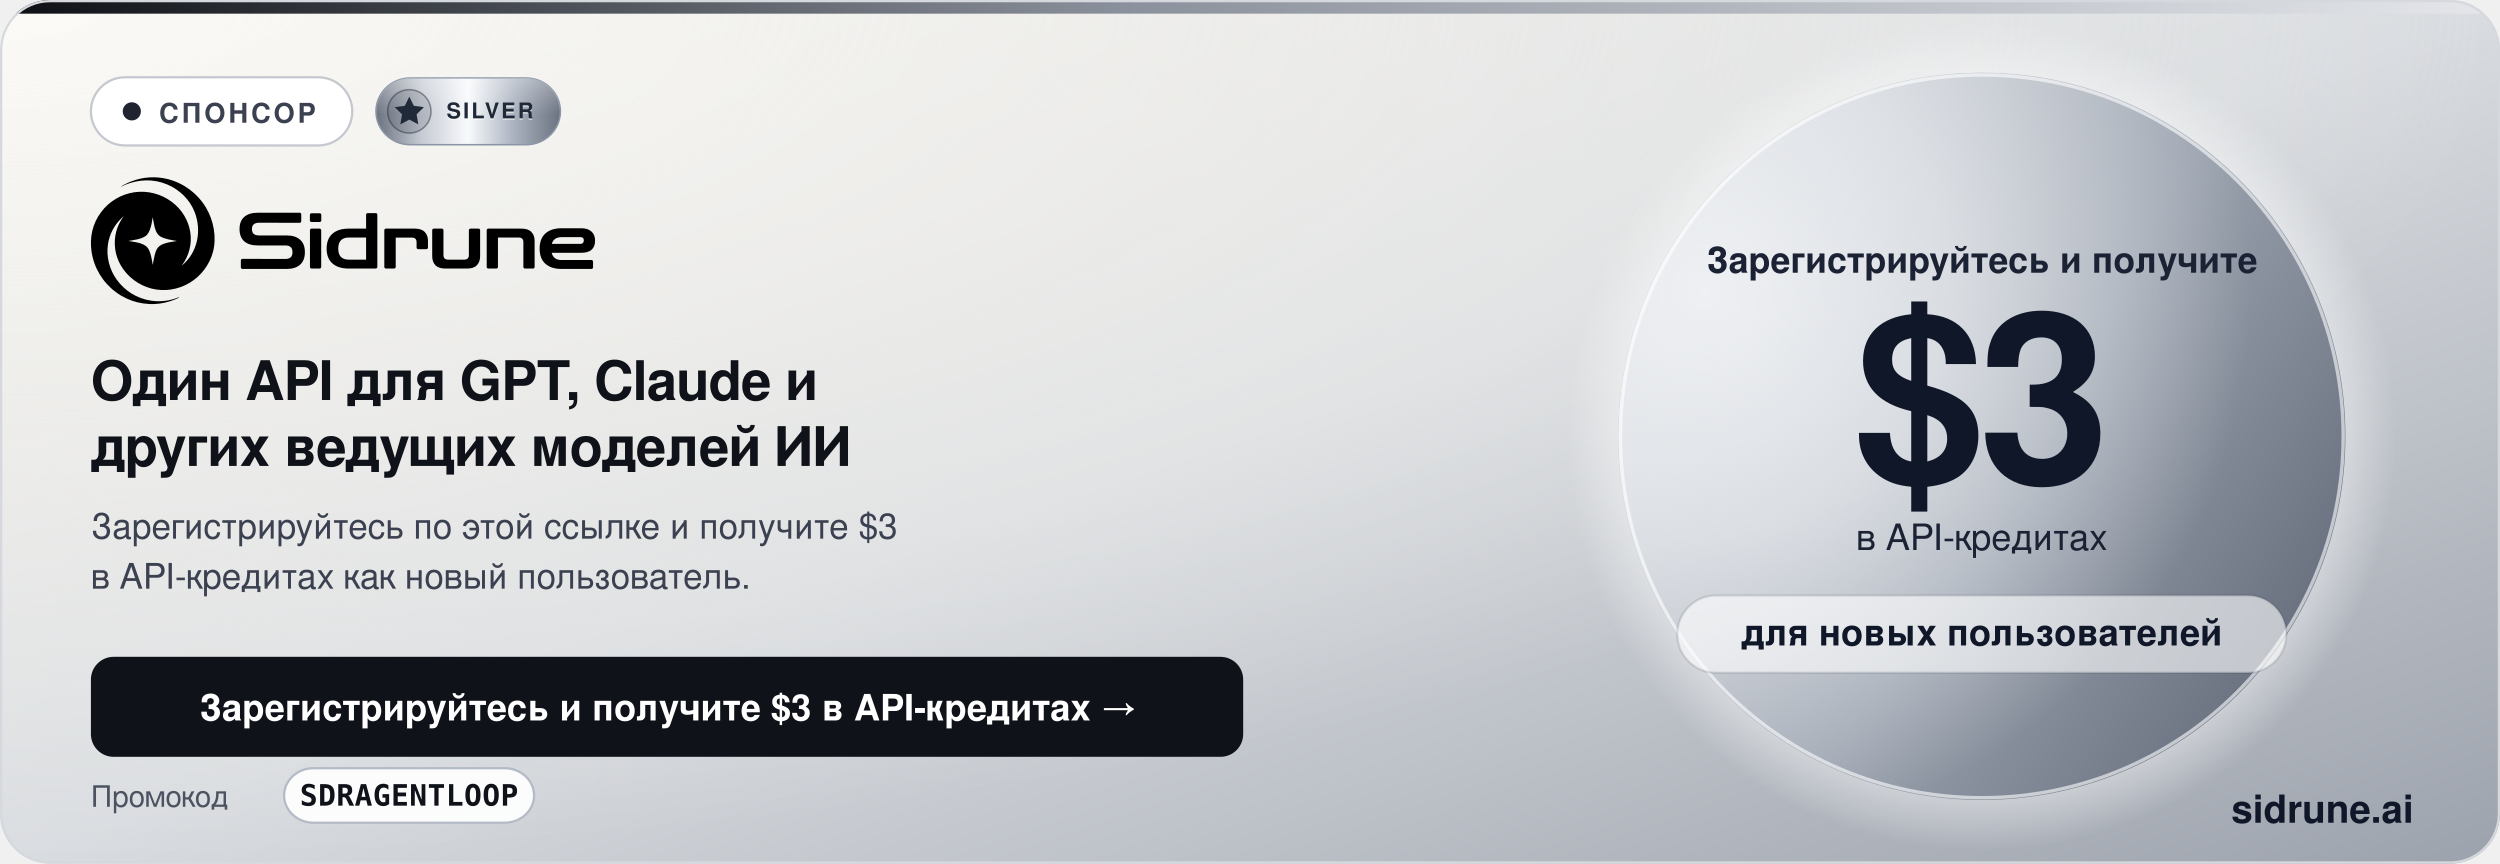
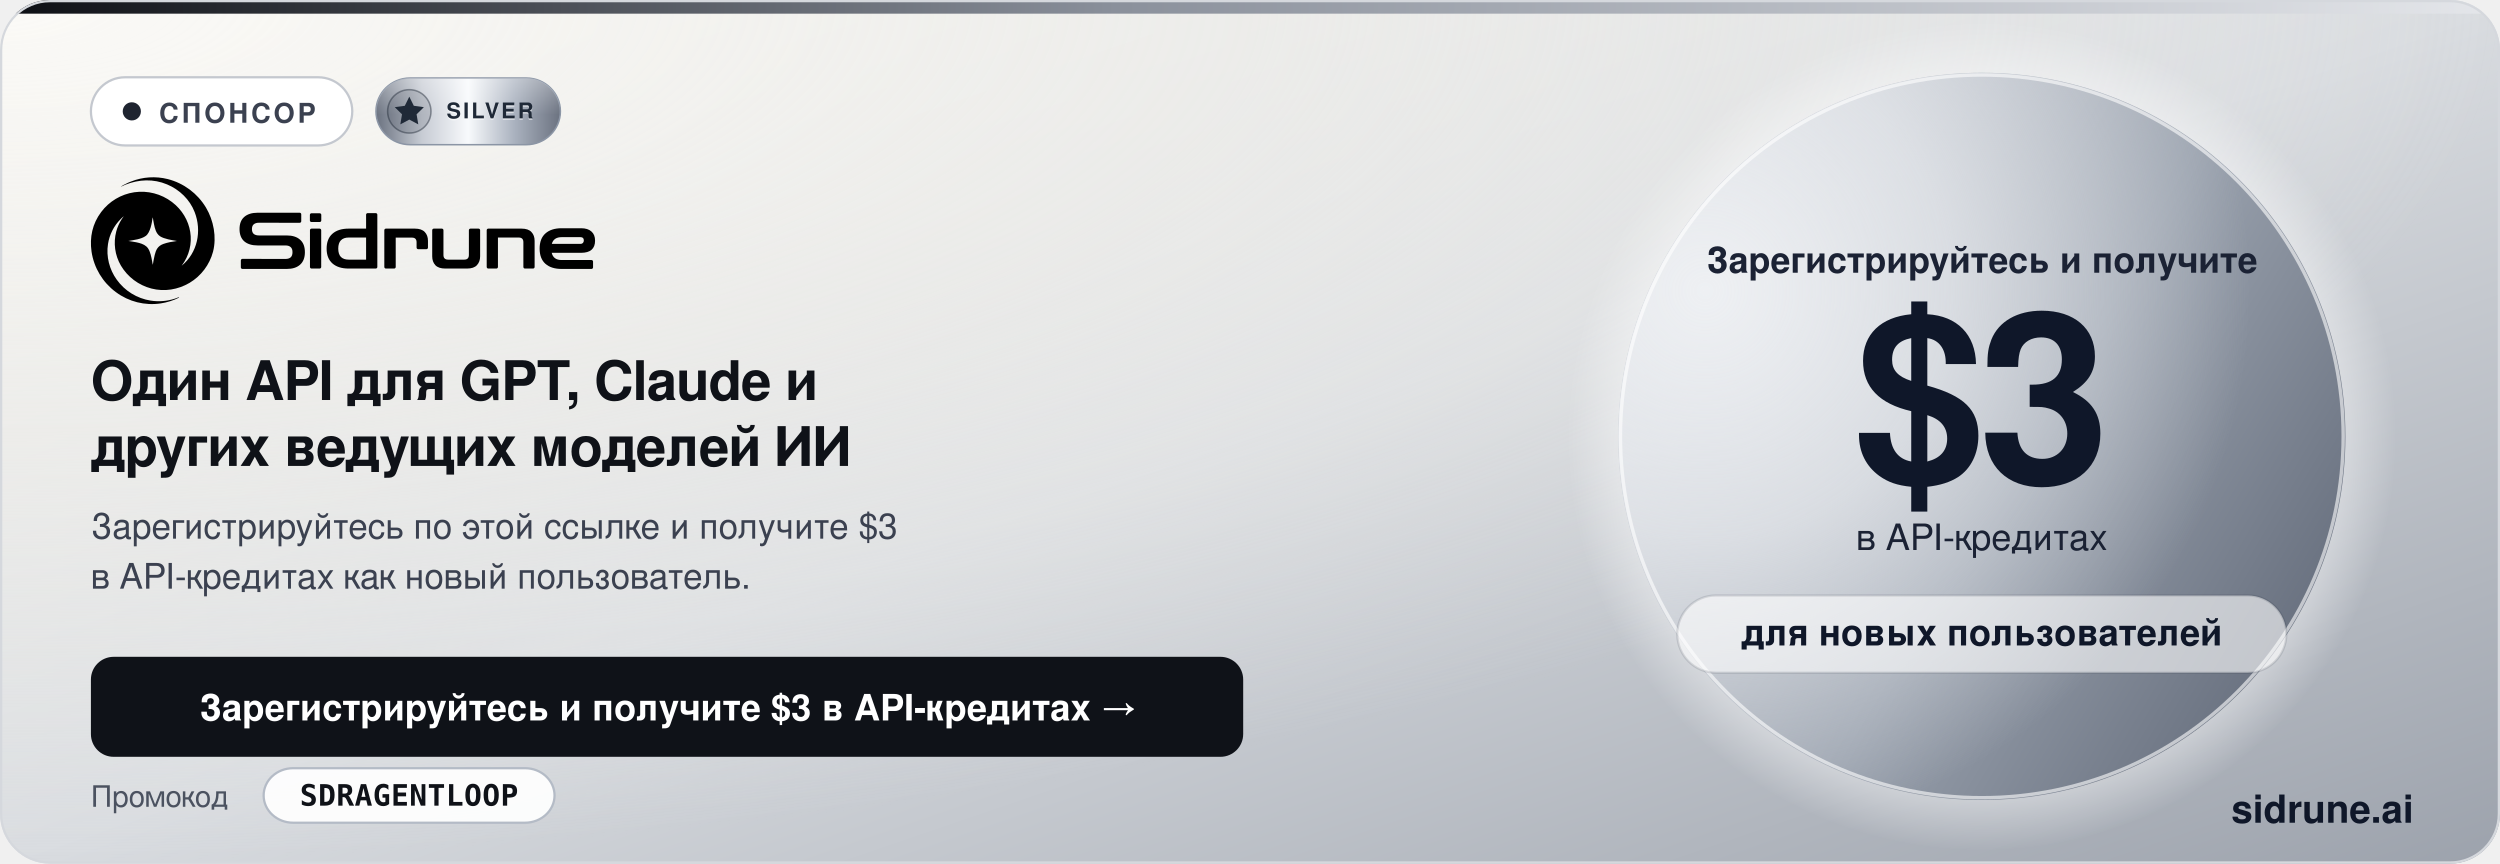
<svg xmlns="http://www.w3.org/2000/svg" width="1100" height="380" viewBox="0 0 1100 380" role="img" aria-label="Sidrune AI (Silver Sponsor): Один API для GPT, Claude и других ведущих моделей ИИ. Зарегистрируйтесь и получите $3 в API-кредитах.">
  <defs>
    <linearGradient id="bg" x1="0" y1="0" x2="1" y2="1">
      <stop offset="0" stop-color="#f4f3ef" />
      <stop offset=".5" stop-color="#d9dce0" />
      <stop offset="1" stop-color="#9ca2ac" />
    </linearGradient>
    <radialGradient id="hl" cx="0" cy="0" r="1" gradientUnits="objectBoundingBox">
      <stop offset="0" stop-color="#fbfaf7" />
      <stop offset=".5" stop-color="#f1f0ec" stop-opacity=".6" />
      <stop offset="1" stop-color="#f1f0ec" stop-opacity="0" />
    </radialGradient>
    <linearGradient id="stripe" x1="0" y1="0" x2="1" y2="0">
      <stop offset="0" stop-color="#0b0d12" />
      <stop offset=".45" stop-color="#8b919c" />
      <stop offset="1" stop-color="#e5e7eb" />
    </linearGradient>
    <radialGradient id="orbHl" cx=".12" cy=".3" r=".75">
      <stop offset="0" stop-color="#eef0f3" />
      <stop offset=".45" stop-color="#eef0f3" stop-opacity=".7" />
      <stop offset="1" stop-color="#eef0f3" stop-opacity="0" />
    </radialGradient>
    <linearGradient id="orb" x1="0" y1=".2" x2="1" y2=".8">
      <stop offset="0" stop-color="#c9cdd4" />
      <stop offset=".55" stop-color="#9aa2ae" />
      <stop offset="1" stop-color="#626a79" />
    </linearGradient>
    <radialGradient id="orbGlow" cx=".5" cy=".5" r=".5">
      <stop offset=".88" stop-color="#ffffff" stop-opacity=".35" />
      <stop offset="1" stop-color="#ffffff" stop-opacity="0" />
    </radialGradient>
    <clipPath id="card">
      <rect width="1100" height="380" rx="22" />
    </clipPath>
  </defs>
  <g clip-path="url(#card)">
    <rect width="1100" height="380" fill="url(#bg)" />
    <rect width="1100" height="380" fill="url(#hl)" />
    <rect width="1100" height="6" fill="url(#stripe)" />
    <rect x=".5" y=".5" width="1099" height="379" rx="21.5" fill="none" stroke="#d5d8dd" />
  </g>
  <rect x="40" y="34" width="115" height="30" rx="15" fill="#ffffff" stroke="#c4c8cf" />
  <circle cx="58" cy="49" r="4" fill="#1f2430" />
  <text x="70" y="54" font-family="-apple-system, BlinkMacSystemFont, 'Segoe UI', Helvetica, Arial, sans-serif" font-size="12" font-weight="700" letter-spacing="1.3" fill="#3b4150">СПОНСОР</text>
  <svg x="165" y="34" width="82" height="30" viewBox="0 0 120 44">
    <defs>
      <linearGradient id="bm" x1="0" y1="0" x2="1" y2="0">
        <stop offset="0.00" stop-color="#6b7280" />
        <stop offset="0.25" stop-color="#c7ccd4" />
        <stop offset="0.50" stop-color="#f8fafc" />
        <stop offset="0.75" stop-color="#aab2bf" />
        <stop offset="1.00" stop-color="#6b7280" />
      </linearGradient>
      <linearGradient id="bs" x1="0" y1="0" x2="0" y2="1">
        <stop offset="0" stop-color="#fff" stop-opacity=".32" />
        <stop offset=".55" stop-color="#fff" stop-opacity="0" />
      </linearGradient>
    </defs>
    <rect x=".5" y=".5" width="119" height="43" rx="22" fill="url(#bm)" stroke="#8b95a5" />
    <rect x=".5" y=".5" width="119" height="43" rx="22" fill="url(#bs)" />
    <circle cx="22" cy="22" r="14" fill="#1f2937" fill-opacity=".14" stroke="#1f2937" stroke-opacity=".45" />
    <path d="M22 12.5l2.9 5.9 6.5.9-4.7 4.6 1.1 6.5L22 27.3l-5.8 3.1 1.1-6.5-4.7-4.6 6.5-.9z" fill="#1f2937" />
    <text x="46" y="27.5" text-anchor="start" font-family="-apple-system, BlinkMacSystemFont, 'Segoe UI', Helvetica, Arial, sans-serif" font-size="14" font-weight="800" letter-spacing="1.4" fill="#ffffff" fill-opacity=".55">SILVER</text>
    <text x="46" y="26.5" text-anchor="start" font-family="-apple-system, BlinkMacSystemFont, 'Segoe UI', Helvetica, Arial, sans-serif" font-size="14" font-weight="800" letter-spacing="1.4" fill="#1f2937">SILVER</text>
  </svg>
  <svg x="40" y="78" width="222" height="56" viewBox="0 0 555 140" fill="none">
    <path d="M166.677 100.837C165.714 100.837 164.933 100.056 164.933 99.093V91.495C164.933 90.531 165.716 89.75 166.68 89.752L213.976 89.834C216.478 89.834 218.383 89.265 219.691 88.128C221.055 86.934 221.738 85.029 221.738 82.413C221.738 79.798 221.055 77.921 219.691 76.784C218.383 75.59 216.478 74.993 213.976 74.993H183.442C177.13 74.993 172.212 73.486 168.686 70.473C165.218 67.402 163.483 62.91 163.483 56.997C163.483 51.083 165.218 46.619 168.686 43.606C172.212 40.535 177.13 39 183.442 39H229.632C230.595 39 231.376 39.781 231.376 40.744V48.341C231.376 49.305 230.593 50.087 229.629 50.085L184.892 50.003C182.447 50.003 180.542 50.571 179.177 51.709C177.812 52.789 177.13 54.551 177.13 56.997C177.13 59.442 177.812 61.233 179.177 62.37C180.542 63.45 182.447 63.99 184.892 63.99H215.426C221.738 63.99 226.628 65.554 230.096 68.682C233.622 71.752 235.384 76.329 235.384 82.413C235.384 88.441 233.622 93.018 230.096 96.145C226.628 99.273 221.738 100.837 215.426 100.837H166.677Z" fill="black" />
    <path d="M242.699 100.41C241.736 100.41 240.956 99.629 240.956 98.666V58.228C240.956 57.266 241.736 56.485 242.699 56.485H251.579C252.542 56.485 253.323 57.266 253.323 58.228V98.666C253.323 99.629 252.542 100.41 251.579 100.41H242.699ZM242.614 49.235C241.651 49.235 240.87 48.454 240.87 47.491V41.341C240.87 40.378 241.651 39.597 242.614 39.597H251.665C252.628 39.597 253.408 40.378 253.408 41.341V47.491C253.408 48.454 252.628 49.235 251.665 49.235H242.614Z" fill="black" />
    <path d="M315.064 98.666C315.064 99.629 314.284 100.41 313.321 100.41H302.697V41.17C302.697 40.207 303.478 39.426 304.441 39.426H313.321C314.284 39.426 315.064 40.207 315.064 41.17V98.666ZM312.932 100.41H283.506C275.887 100.41 269.945 98.534 265.68 94.781C261.416 91.028 259.283 85.598 259.283 78.49C259.283 71.326 261.416 65.867 265.68 62.114C269.945 58.361 275.887 56.485 283.506 56.485H312.079V66.293H283.506C279.81 66.293 276.967 67.317 274.977 69.364C273.044 71.354 272.077 74.396 272.077 78.49C272.077 82.527 273.044 85.569 274.977 87.616C276.967 89.606 279.81 90.602 283.506 90.602H312.932V100.41Z" fill="black" />
    <path d="M324.496 100.41C323.533 100.41 322.753 99.629 322.753 98.666V58.228C322.753 57.266 323.533 56.485 324.496 56.485H356.358C361.304 56.485 364.944 57.736 367.275 60.238C369.606 62.683 370.772 65.924 370.772 69.961V77.344C370.772 78.306 369.991 79.087 369.028 79.087H359.978C359.015 79.087 358.234 78.306 358.234 77.344V71.496C358.234 68.085 356.528 66.379 353.116 66.379H335.29V98.666C335.29 99.629 334.51 100.41 333.547 100.41H324.496Z" fill="black" />
    <path d="M389.841 100.41C384.837 100.41 381.17 99.159 378.839 96.657C376.564 94.155 375.427 90.914 375.427 86.934V58.228C375.427 57.266 376.208 56.485 377.171 56.485H386.051C387.014 56.485 387.794 57.266 387.794 58.228V85.484C387.794 88.896 389.5 90.602 392.912 90.602H410.652C414.064 90.602 415.77 88.896 415.77 85.484V58.228C415.77 57.266 416.551 56.485 417.514 56.485H426.394C427.357 56.485 428.137 57.266 428.137 58.228V86.934C428.137 90.914 426.972 94.155 424.64 96.657C422.366 99.159 418.727 100.41 413.723 100.41H389.841Z" fill="black" />
    <path d="M437.111 100.41C436.148 100.41 435.368 99.629 435.368 98.666V58.228C435.368 57.266 436.148 56.485 437.111 56.485H473.664C478.668 56.485 482.307 57.736 484.581 60.238C486.913 62.683 488.078 65.924 488.078 69.961V98.666C488.078 99.629 487.298 100.41 486.335 100.41H477.455C476.492 100.41 475.711 99.629 475.711 98.666V71.411C475.711 67.999 474.005 66.293 470.593 66.293H447.735V98.666C447.735 99.629 446.954 100.41 445.991 100.41H437.111Z" fill="black" />
    <path d="M517.816 100.837C510.196 100.837 504.254 98.96 499.99 95.207C495.725 91.398 493.593 85.825 493.593 78.49C493.593 71.098 495.725 65.526 499.99 61.773C504.254 57.963 510.196 56.058 517.816 56.058H539.139C544.142 56.058 547.952 57.252 550.568 59.641C553.24 61.972 554.576 65.327 554.576 69.705C554.576 78.632 549.431 83.096 539.139 83.096H506.898C508.092 88.384 511.732 91.028 517.816 91.028H550.615C551.578 91.028 552.359 91.809 552.359 92.772V99.093C552.359 100.056 551.578 100.837 550.615 100.837H517.816ZM517.816 65.867C511.959 65.867 508.348 68.34 506.984 73.287H538.542C539.679 73.287 540.56 72.946 541.186 72.264C541.868 71.582 542.209 70.643 542.209 69.449C542.209 67.061 540.987 65.867 538.542 65.867H517.816Z" fill="black" />
    <path d="M44.235 4.62C57.028 -0.439 71.083 -1.37 84.431 1.959C102.102 6.455 117.272 17.769 126.62 33.424C134.978 47.528 138.457 65.863 134.342 81.855C130.526 96.213 121.258 108.516 108.509 116.146C95.806 123.62 80.882 126.1 66.54 122.379C52.503 118.74 40.467 109.71 33.048 97.25C26.378 85.884 24.518 72.327 27.88 59.584C29.178 54.732 31.242 50.118 33.993 45.916C34.731 44.782 35.467 43.866 36.214 42.792C35.207 43.522 33.599 45.121 32.666 46.041C25.255 53.469 20.397 63.061 18.795 73.431C16.612 87.065 20.342 101.499 28.415 112.644C37.254 124.995 50.679 133.285 65.682 135.653C74.662 137.077 83.854 136.328 92.486 133.47C93.365 133.172 95.763 132.362 96.456 131.989C96.933 132.112 96.806 132.004 97.019 132.348C91.26 135.385 83.354 137.791 76.921 138.736C59.442 141.385 41.63 136.914 27.473 126.325C12.951 115.619 3.306 99.556 0.684 81.705C-1.565 66.004 1.674 51.04 11.267 38.264C20.077 26.48 33.185 18.653 47.737 16.483C62.406 14.368 77.311 18.219 89.12 27.175C111.458 44.057 116.927 74.736 99.793 97.321C117.364 83.149 122.142 59.018 114.144 38.348C108.756 24.424 97.499 13.624 83.816 7.87C68.723 1.524 52.871 2.234 37.835 8.202C36.673 8.834 34.601 9.749 33.371 10.282L33.203 10.144C34.126 9.347 36.995 7.82 37.875 7.471C39.544 6.475 42.38 5.353 44.235 4.62ZM67.894 44.065C67.176 49.953 65.386 60.824 60.353 64.501C55.298 68.195 47.264 68.949 41.227 70.067C48.218 71.333 58.62 71.916 62.842 78.202C65.392 81.998 66.472 87.689 67.296 92.138C67.441 92.918 67.81 95.783 68.014 96.31C68.294 95.761 68.704 92.575 68.847 91.769C69.222 89.679 69.659 87.602 70.16 85.539C71.579 79.728 73.544 75.638 79.586 73.379C83.966 71.742 89.967 70.69 94.641 70.088C89.253 69.155 80.571 67.888 76.079 64.905C74.935 64.147 73.944 63.179 73.157 62.054C70.309 58.051 69.553 52.355 68.647 47.644C68.542 47.099 68.192 44.35 67.894 44.065ZM33.197 10.339C33.114 10.359 33.17 10.352 33.028 10.311C33.061 10.274 33.101 10.236 33.147 10.194L33.197 10.339ZM33.203 10.144C33.183 10.161 33.165 10.178 33.147 10.194L33.134 10.157L33.171 10.118L33.203 10.144Z" fill="black" />
  </svg>
  <text x="40" y="176" font-family="-apple-system, BlinkMacSystemFont, 'Segoe UI', Helvetica, Arial, sans-serif" font-size="24" font-weight="800" letter-spacing="-0.4" fill="#0f1218">Один API для GPT, Claude и</text>
  <text x="40" y="205" font-family="-apple-system, BlinkMacSystemFont, 'Segoe UI', Helvetica, Arial, sans-serif" font-size="24" font-weight="800" letter-spacing="-0.4" fill="#0f1218">других ведущих моделей ИИ</text>
  <text x="40" y="237" font-family="-apple-system, BlinkMacSystemFont, 'Segoe UI', Helvetica, Arial, sans-serif" font-size="15.5" fill="#3b4150">Зарегистрируйтесь по этой ссылке и получите $3</text>
  <text x="40" y="259" font-family="-apple-system, BlinkMacSystemFont, 'Segoe UI', Helvetica, Arial, sans-serif" font-size="15.5" fill="#3b4150">в API-кредитах как новый пользователь.</text>
  <rect x="40" y="289" width="507" height="44" rx="10" fill="#0f1218" />
  <text x="294" y="317" text-anchor="middle" font-family="-apple-system, BlinkMacSystemFont, 'Segoe UI', Helvetica, Arial, sans-serif" font-size="16" font-weight="800" fill="#ffffff">Зарегистрируйтесь и получите $3 в API-кредитах →</text>
  <text x="40" y="355" font-family="-apple-system, BlinkMacSystemFont, 'Segoe UI', Helvetica, Arial, sans-serif" font-size="13" fill="#4b5260">Промокод</text>
-   <rect x="125" y="338" width="110" height="24" rx="13" fill="#ffffff" fill-opacity=".92" stroke="#b4bbc6" stroke-width="1" />
+   <rect x="116" y="338" width="128" height="24" rx="13" fill="#ffffff" fill-opacity=".92" stroke="#b4bbc6" stroke-width="1" />
  <text x="180" y="354.5" text-anchor="middle" font-family="'SF Mono', ui-monospace, Menlo, Consolas, monospace" font-size="13" font-weight="800" letter-spacing=".2" fill="#0f1218">SDRAGENTLOOP</text>
  <circle cx="872" cy="192" r="182" fill="url(#orbGlow)" />
  <circle cx="872" cy="192" r="160" fill="url(#orb)" />
  <circle cx="872" cy="192" r="160" fill="url(#orbHl)" />
  <circle cx="872" cy="192" r="159" fill="none" stroke="#ffffff" stroke-opacity=".6" stroke-width="1.5" />
  <text x="872" y="120" text-anchor="middle" font-family="-apple-system, BlinkMacSystemFont, 'Segoe UI', Helvetica, Arial, sans-serif" font-size="15.7" font-weight="600" fill="#1b2234">Зарегистрируйтесь и получите</text>
  <text x="872" y="212" text-anchor="middle" font-family="-apple-system, BlinkMacSystemFont, 'Segoe UI', Helvetica, Arial, sans-serif" font-size="104" font-weight="800" letter-spacing="-3" fill="#0f1729">$3</text>
  <text x="872" y="242" text-anchor="middle" font-family="-apple-system, BlinkMacSystemFont, 'Segoe UI', Helvetica, Arial, sans-serif" font-size="16" fill="#1b2234">в API-кредитах</text>
  <rect x="738" y="262" width="268" height="34" rx="17" fill="#ffffff" fill-opacity=".6" stroke="#0f1729" stroke-opacity=".12" />
  <text x="872" y="284" text-anchor="middle" font-family="-apple-system, BlinkMacSystemFont, 'Segoe UI', Helvetica, Arial, sans-serif" font-size="16" font-weight="700" fill="#0f1729">для новых пользователей</text>
  <text x="1062" y="362" text-anchor="end" font-family="-apple-system, BlinkMacSystemFont, 'Segoe UI', Helvetica, Arial, sans-serif" font-size="17" font-weight="800" fill="#0f1729">sidrune.ai</text>
</svg>
